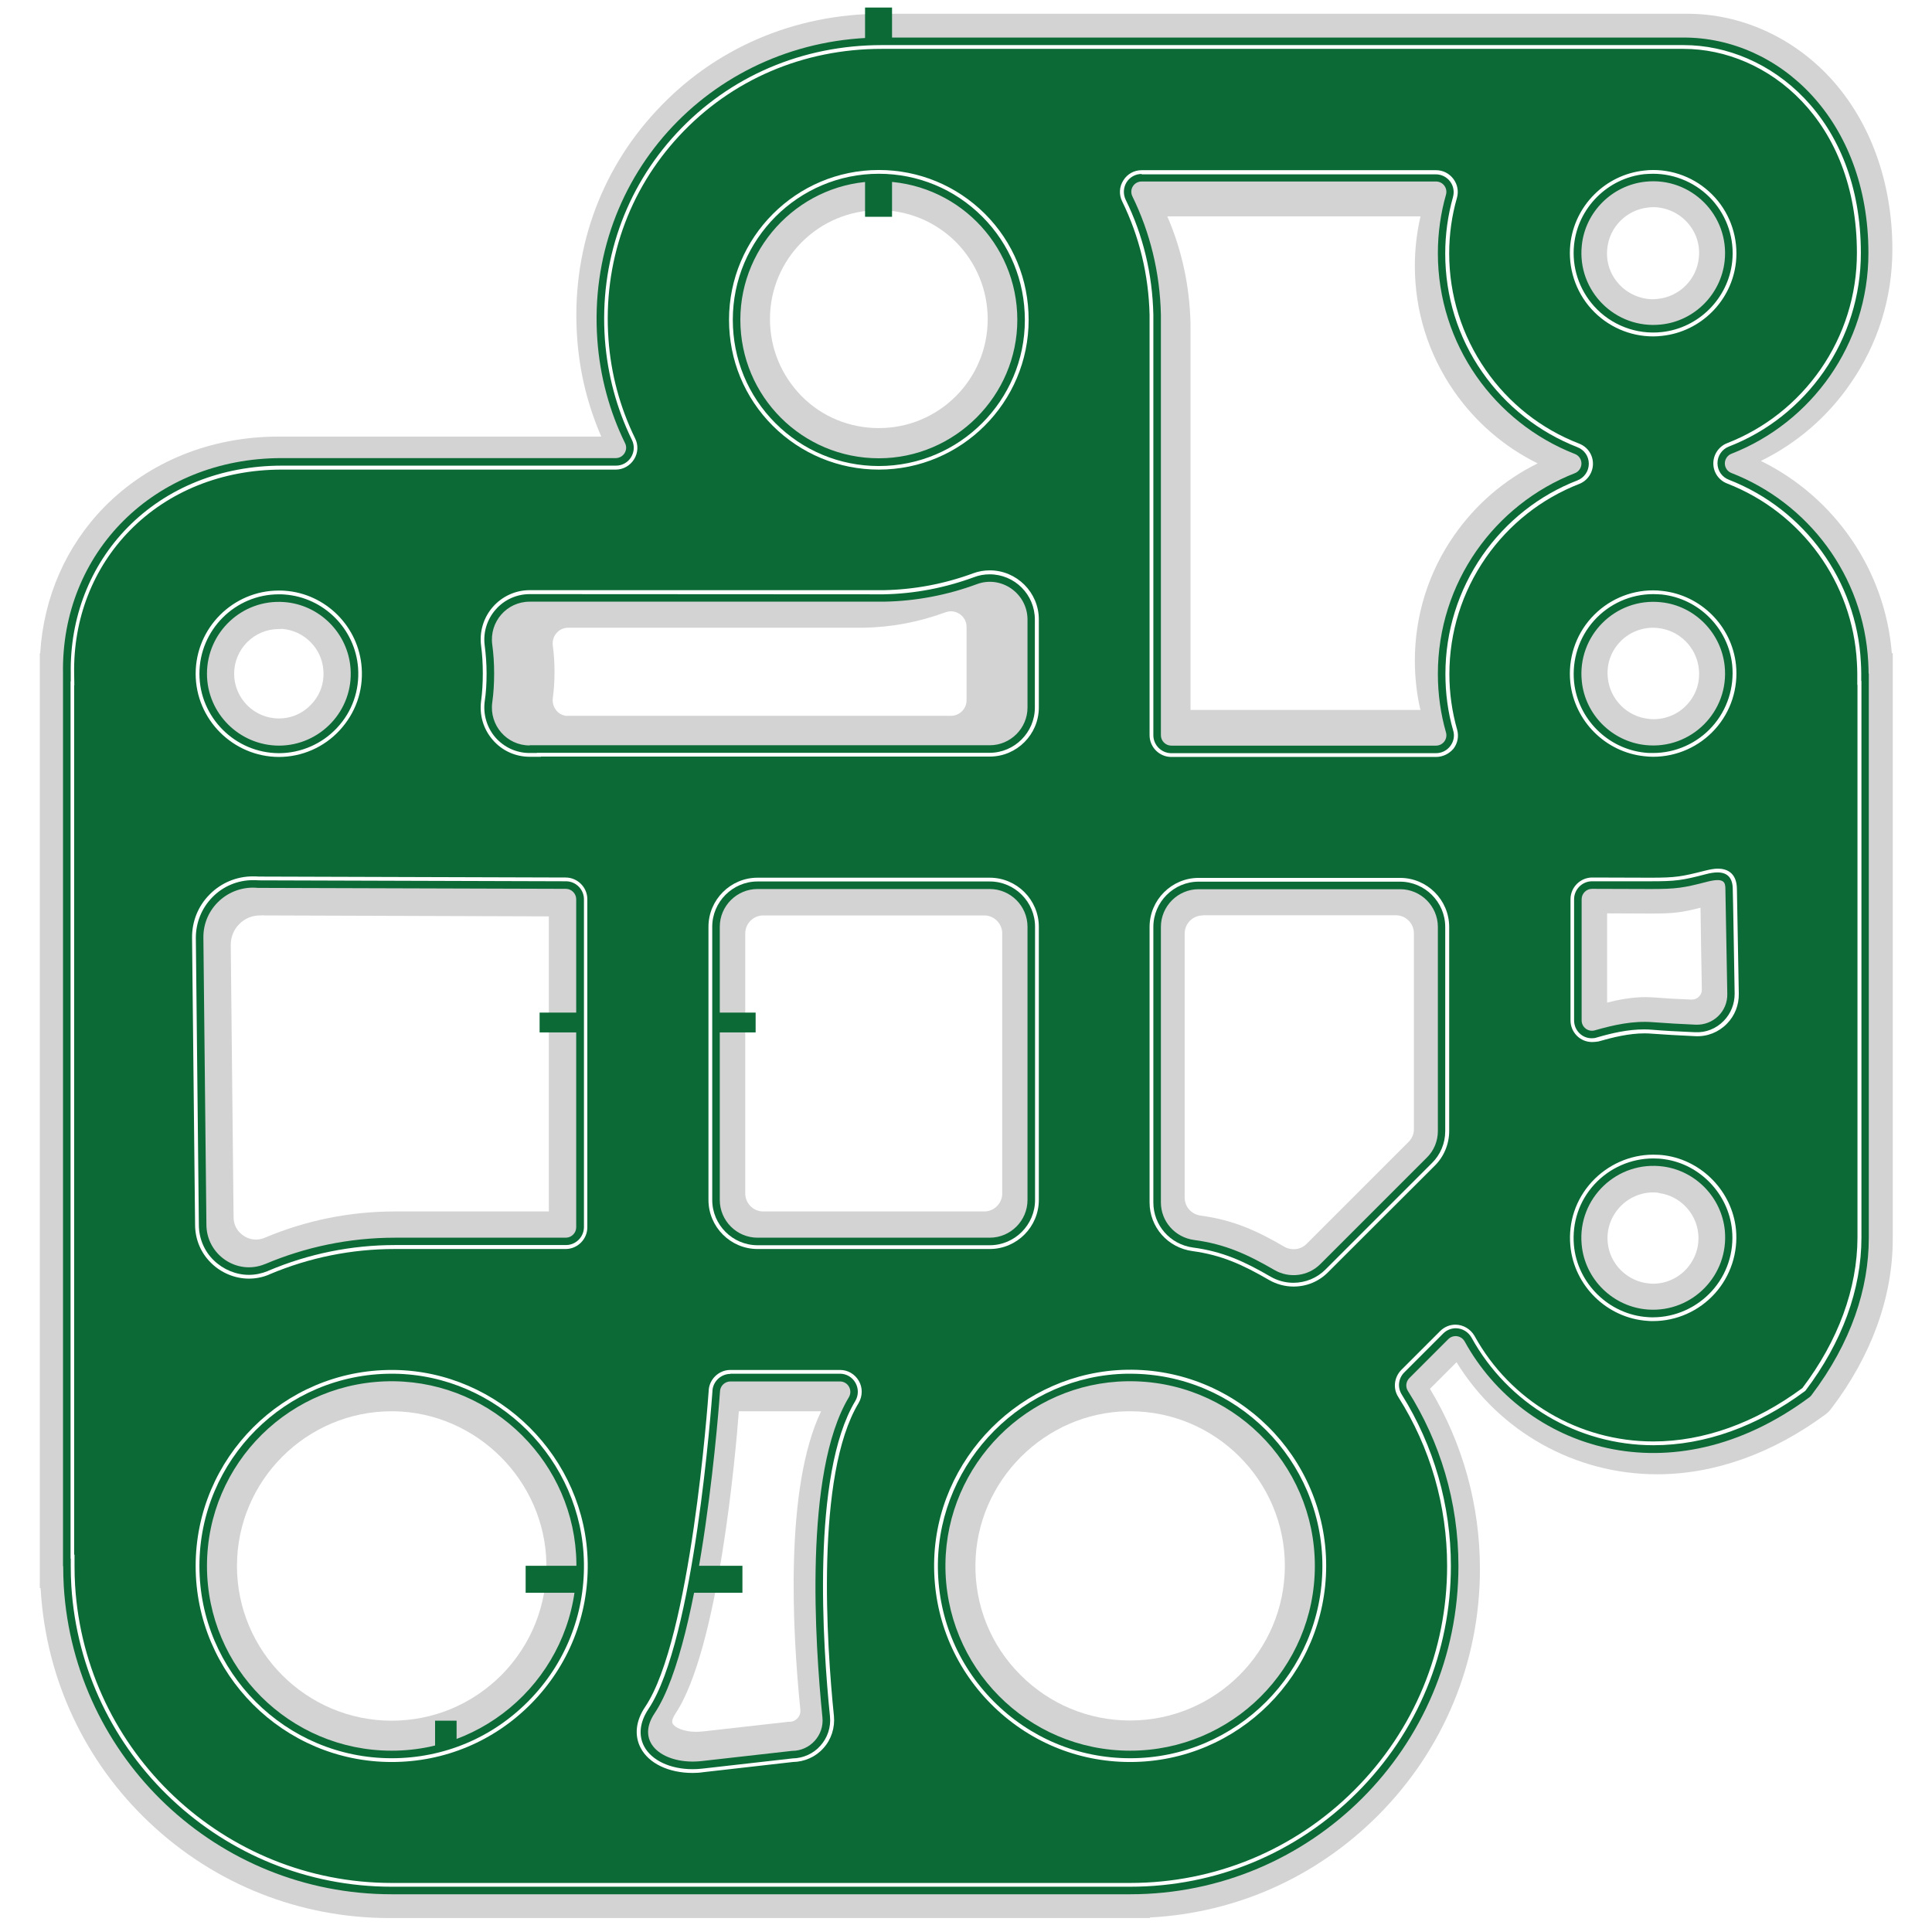
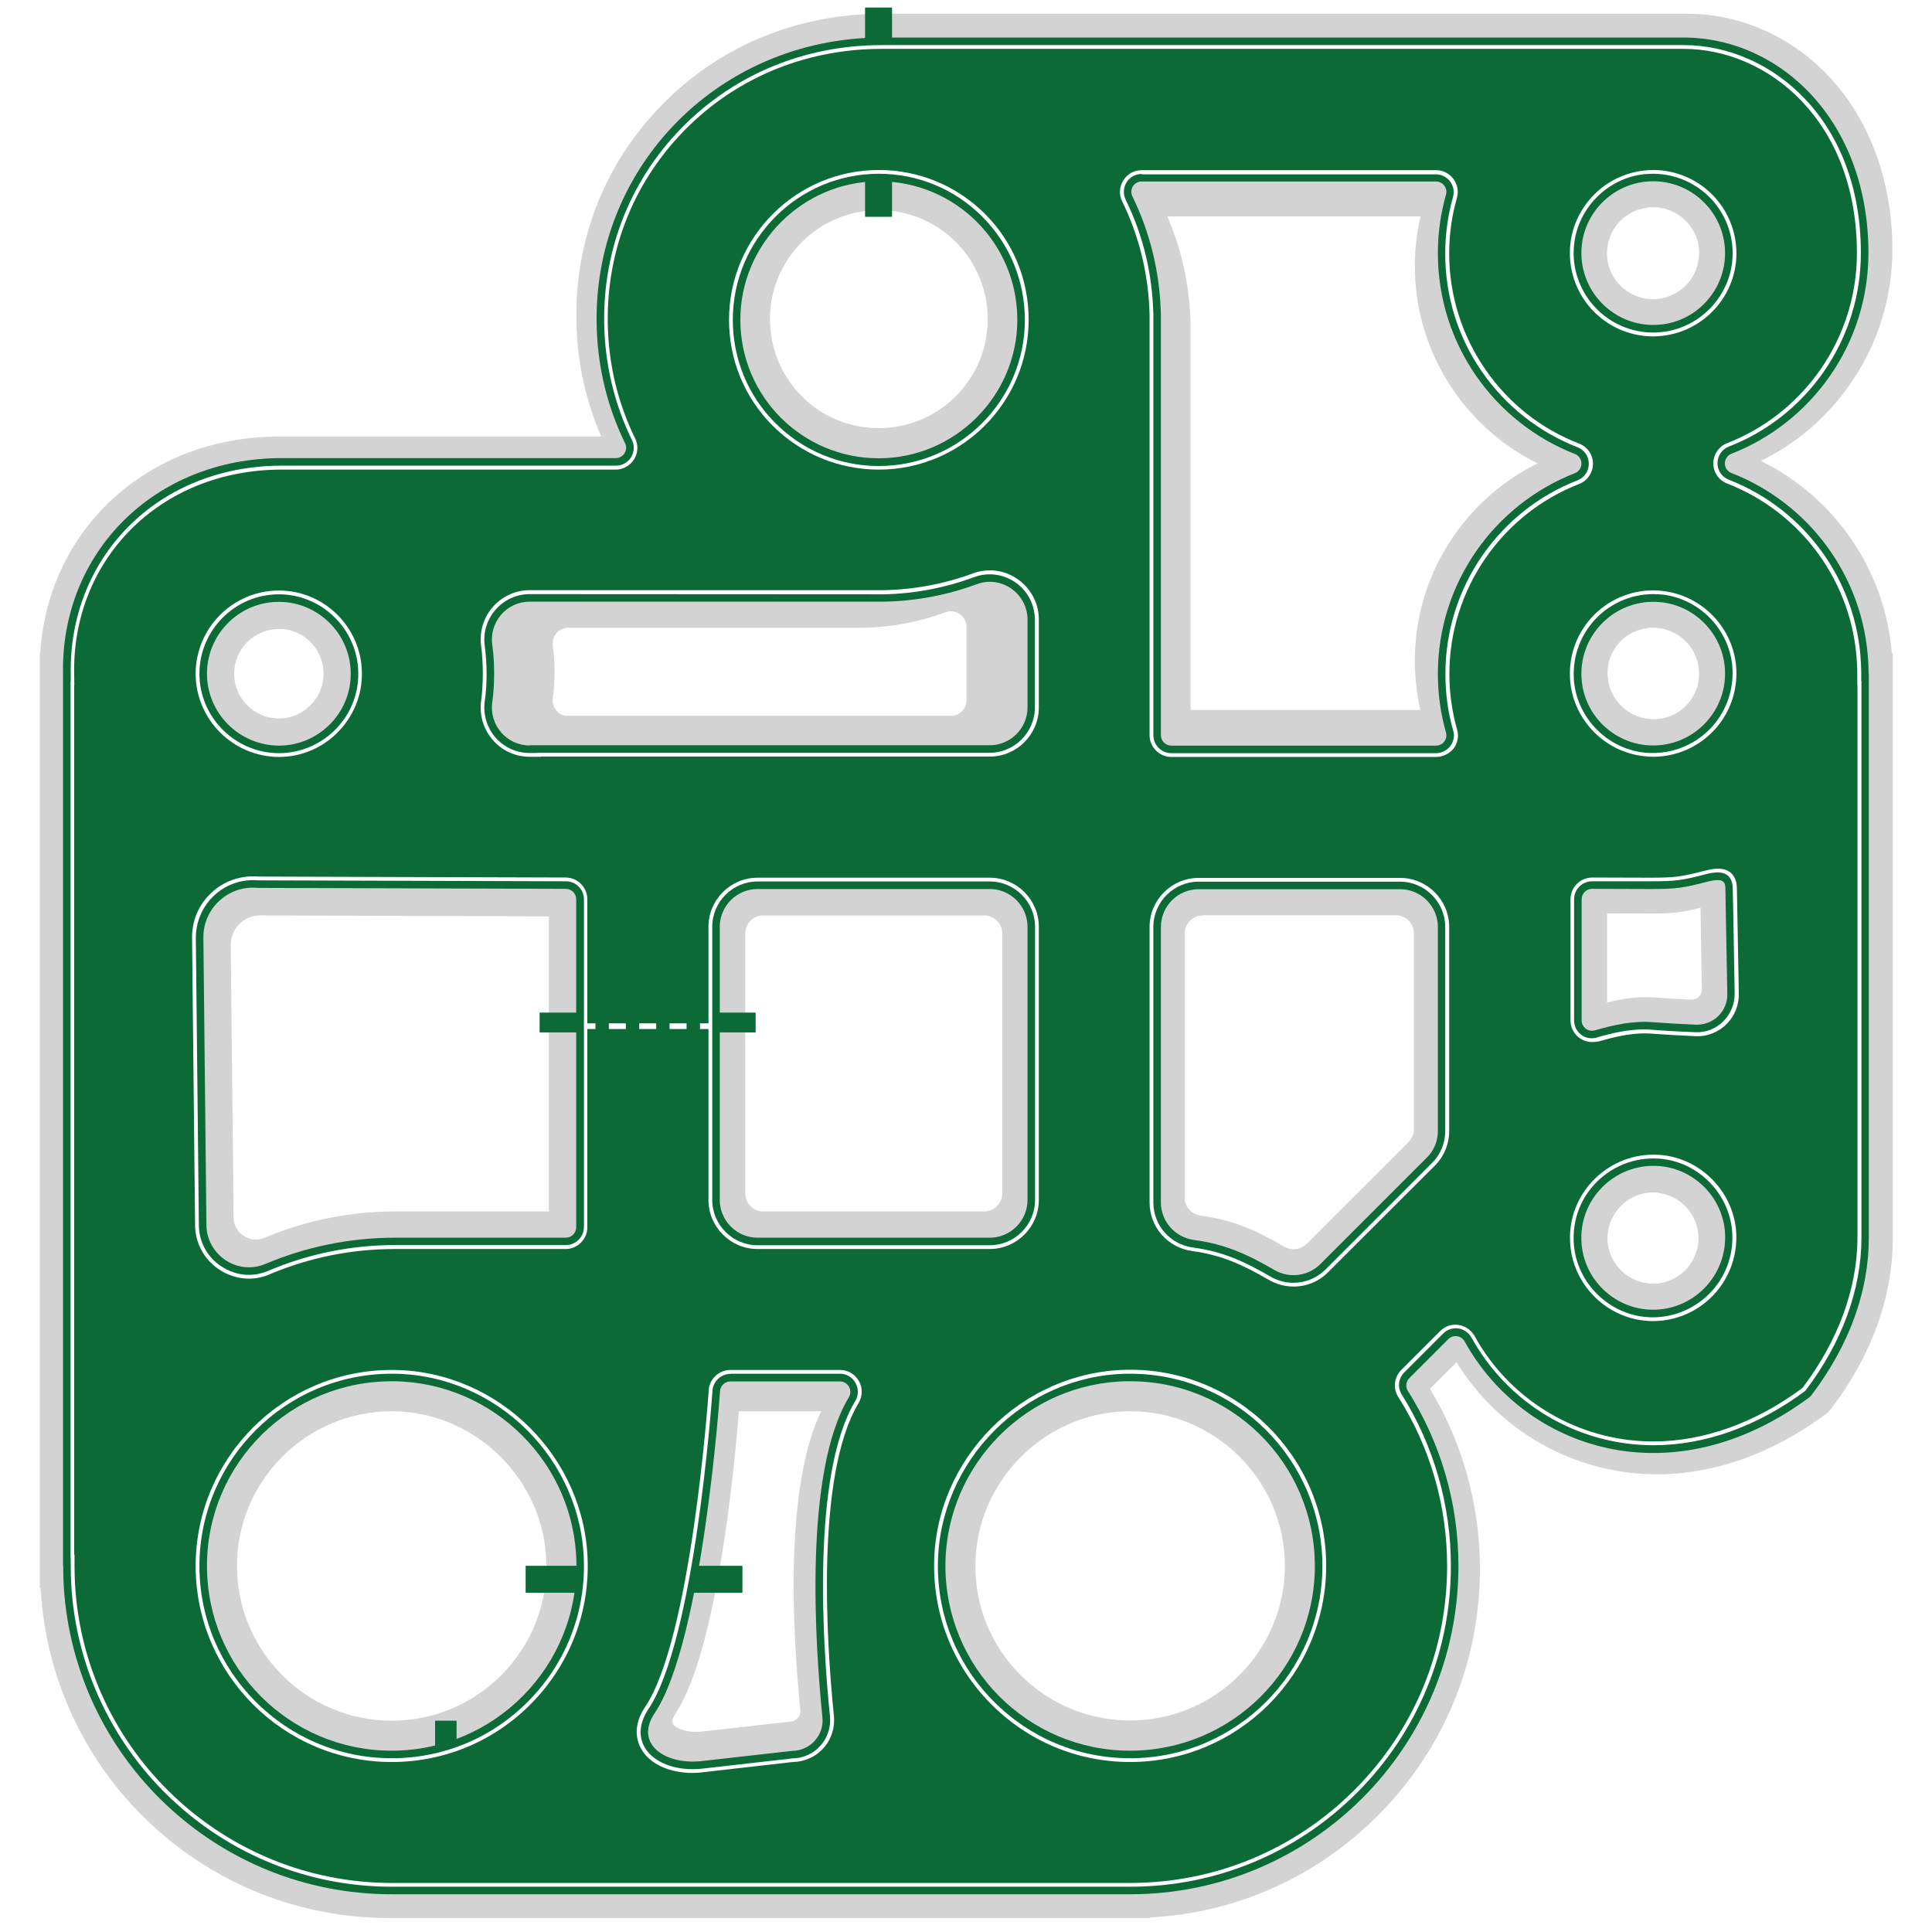
<svg xmlns="http://www.w3.org/2000/svg" version="1.1" id="SCENE_3" x="0px" y="0px" viewBox="0 0 1024 1024" style="enable-background:new 0 0 1024 1024;" xml:space="preserve">
  <style type="text/css">
	.st0{fill:#D3D3D3;}
	.st1{fill:#0C6A37;}
	.st2{fill:#231F20;display: none;}
	.st3{fill:#FFFFFF;}
</style>
  <rect id="BACKGROUND_cobblestone" class="st0" width="1024" height="1024" />
  <g id="OBSTACLES">
    <path id="31_grass2" class="st3" d="M1024,1024H0V0h1024V1024z M599.4,1016.6h10.1v-0.3c45.6-2.4,88.1-21.3,120.7-53.9   c34.9-34.9,54.2-81.4,54.2-130.8c0-33.8-9.1-66.7-26.5-95.5l14.1-14.1c22.6,36.8,62.8,59.4,106.3,59.4l0,0   c30.4,0,61.1-11,89.2-31.7c1.2-0.9,2.2-1.9,3.1-3.1c21.3-28,32.6-59.1,32.6-89.9V346.2h-0.5c-3.5-43.8-30.1-82.6-69.4-101.9   c19-9.3,35.3-23.3,47.4-40.9c14.6-21,22.3-45.5,22.3-71.2c0-35.6-11.7-67.8-32.8-90.8c-19.9-21.6-47.4-34.1-75.7-34.1H467.4   c-46.2,0-88.8,18.2-119.5,51.4c-30.4,32.6-45.2,75.4-42,120.4c1.3,18.3,5.6,35.8,12.8,52.3H147.7c-35.9,0-68.6,13.2-92.3,37.2   c-20.4,20.8-32.3,48-34.1,77.7h-0.2v495.4h0.4c0,0.4,0,0.8,0.1,1.3c2.9,47,23.4,90.8,57.7,123.1c34.5,32.6,79.6,50.5,127,50.5   H599.4z" />
    <path id="31_grass2" class="st3" d="M391.6,748c-1.6,21.2-10.7,126.1-33.7,160.4c-0.8,1.3-2.2,3.7-1.4,5.1   c1.1,2.2,5.9,4.4,12.5,4.4c1.1,0,2.2-0.1,3.5-0.2l45.3-5.1h0.6c2.2,0,3.7-1.2,4.3-1.9c0.7-0.7,1.7-2.2,1.5-4.5   c-4.3-42.7-8.3-117.9,11-158.2H391.6z" />
    <path id="31_grass2" class="st3" d="M599,748c-0.5,0-0.9,0-1.4,0c-43.9,0.7-80.1,37-80.6,81   c-0.3,22.1,8.1,42.9,23.7,58.6s36.3,24.3,58.3,24.3c45.2,0,82-36.8,82-82C681,784.8,644.2,748,599,748z" />
    <path id="31_grass2" class="st3" d="M207.6,748c-45.2,0-82,36.8-82,82s36.8,82,82,82c22.1,0,42.8-8.7,58.4-24.4   c15.5-15.8,23.9-36.7,23.6-58.8c-0.7-43.9-36.9-80.2-81-80.8C208.3,748,208,748,207.6,748z" />
    <path id="31_grass2" class="st3" d="M876.2,632c-6.7,0-13.2,2.9-17.8,7.9c-4.6,5.1-6.9,11.6-6.3,18.5   c1,11.7,10.7,21.1,22.4,21.9c0.5,0,1.1,0.1,1.6,0.1c6.8,0,13.3-2.9,17.9-8c4.6-5.2,6.8-11.8,6.1-18.6c-1.1-10.9-9.7-19.9-20.5-21.4   C878.5,632,877.3,632,876.2,632z" />
    <path id="31_grass2" class="st3" d="M637.5,485.2c-5.3,0-9.6,4.3-9.6,9.6v139.9c0,4.9,3.5,8.9,8.5,9.6   c17.2,2.3,29.8,8,44.5,16.6c1.4,0.8,3.1,1.2,4.8,1.2c2.6,0,5-1,6.8-2.8l54.1-54.1c1.7-1.7,2.8-4.1,2.8-6.6V494.7   c0-5.3-4.3-9.6-9.6-9.6H637.5z" />
    <path id="31_grass2" class="st3" d="M137.8,485.2c-4.2,0-8.1,1.6-11,4.6c-2.9,2.9-4.5,6.8-4.5,11l1.5,144.3   c0,3.2,1.2,6.3,3.6,8.5c2.3,2.2,5.2,3.4,8.3,3.4c1.5,0,2.9-0.3,4.5-0.9l0.2-0.1c21.8-9.2,45.1-13.9,68.9-13.9h81.6V485.7L140,485.2   l-0.8-0.1C138.8,485.2,138.3,485.2,137.8,485.2z" />
    <path id="31_grass2" class="st3" d="M404.5,485.2c-5.2,0-9.5,4.3-9.5,9.5v137.9c0,5.2,4.3,9.5,9.5,9.5h117.2   c5.2,0,9.5-4.3,9.5-9.5V494.7c0-5.2-4.3-9.5-9.5-9.5H404.5z" />
    <path id="31_grass2" class="st3" d="M851.8,531.4c6.2-1.6,13.3-2.9,20.4-2.9c1.7,0,3.3,0.1,4.9,0.2   c4.8,0.4,11.2,0.8,19.3,1.1c0.1,0,0.3,0,0.3,0c1.4,0,2.8-0.5,3.8-1.6c1.1-1.1,1.6-2.4,1.5-3.9c0,0-0.7-40.4-0.7-43.2   c-9.7,2.5-14,3.1-26.2,3.1l-23.3-0.1L851.8,531.4L851.8,531.4z" />
    <path id="31_grass2" class="st3" d="M147.8,333.4c-13.1,0-23.7,10.6-23.7,23.7c0,13,10.6,23.7,23.7,23.7   c6.6,0,12.8-2.7,17.3-7.6c4.6-4.9,6.8-11.2,6.3-17.9c-0.8-11.7-10.2-21.1-22-22C149,333.4,148.4,333.4,147.8,333.4z" />
    <path id="31_grass2" class="st3" d="M752.9,376.5c-2-8.5-3-17.4-3-26.3c0-23.9,7.2-46.9,20.8-66.4   c11.4-16.4,26.5-29.4,44.3-38.2c-17.7-8.7-32.9-21.8-44.3-38.2c-13.6-19.6-20.8-42.5-20.8-66.4c0-8.9,1-17.7,3-26.3H618.7   c7.7,17.7,11.8,36.8,12.3,56.6v205H752.9L752.9,376.5z" />
    <path id="31_grass2" class="st3" d="M876.2,332.7c-6.8,0-13.5,2.9-18,8c-4.7,5.2-6.8,11.9-6,18.8   c1.2,11.2,10.2,20.3,21.5,21.5c0.9,0.1,1.8,0.2,2.7,0.2c6.8,0,13.5-2.9,18-8c4.7-5.2,6.8-11.9,6-18.8   c-1.2-11.2-10.2-20.3-21.5-21.5C878,332.8,877.1,332.7,876.2,332.7z" />
    <path id="31_grass2" class="st3" d="M301.2,332.7c-2.4,0-4.7,1-6.2,2.8c-1.6,1.8-2.3,4.2-2,6.7c0.6,4.4,0.9,9,0.9,13.9   c0,4.9-0.3,9.6-0.9,14c-0.3,2.4,0.4,4.7,2,6.6c1.3,1.6,3.2,2.5,5.1,2.7h1.1H504c4.6,0,8.3-3.7,8.3-8.3v-38.8c0-5-4.2-8.3-8.3-8.3   c-0.9,0-1.9,0.2-2.8,0.5c-14.1,5.2-28.8,8-43.7,8.2L301.2,332.7z" />
    <path id="31_grass2" class="st3" d="M465.8,111.4c-31.8,0-57.7,25.8-57.7,57.7c0,15.5,6,29.9,16.8,40.9   c10.8,10.9,25.4,16.9,40.9,16.9c31.9,0,57.7-25.8,57.7-57.7c0-15.5-6-29.9-16.8-40.9C495.7,117.4,481.3,111.4,465.8,111.4v-9.1   V111.4z" />
    <path id="31_grass2" class="st3" d="M876.2,109.8c-0.9,0-1.8,0.1-2.7,0.2c-11.3,1.2-20.4,10.2-21.6,21.6   c-0.8,7,1.4,13.7,6.1,18.9c4.6,5.1,11.3,8.1,18.1,8.1c0.9,0,1.8-0.1,2.7-0.2c11.3-1.2,20.4-10.2,21.6-21.6c0.8-7-1.4-13.7-6.1-18.9   C889.7,112.8,883,109.8,876.2,109.8z" />
    <rect id="21" x="531.2" y="472.5" class="st2" width="122.5" height="27.8" />
    <rect id="32" x="637.5" y="370.8" class="st2" width="22.8" height="129.5" />
    <rect id="321" x="395.7" y="631.4" class="st2" width="22.8" height="118.3" />
    <rect id="322" x="134.9" y="644" class="st2" width="22.8" height="154.4" />
    <rect id="323" x="362.5" y="907" class="st2" width="22.8" height="110.9" />
    <rect id="324" x="608.5" y="3.3" class="st2" width="22.8" height="111.5" />
    <rect id="325" x="489.2" y="203.5" class="st2" width="22.8" height="125.2" />
    <rect id="326" x="272.1" y="373.3" class="st2" width="22.8" height="115.4" />
    <rect id="328" x="149.6" y="223.4" class="st2" width="22.8" height="115.4" />
  </g>
  <g id="ROAD">
    <path id="TRACK_asphalt1" class="st1" d="M990.5,357h-0.1c0-2-0.1-4.1-0.2-6.1c-2.4-45.7-31.7-84.3-72.5-100.2c-2.1-0.8-3.5-2.8-3.5-5.1c0-2.2,1.4-4.3,3.5-5.1   c42.5-16.6,72.6-58,72.6-106.4c0-70.6-47.3-114.2-97.9-114.2h-424h-1c-88.3,0-157.1,72.2-150.8,160.2c1.4,19.5,6.5,38.1,14.7,54.8   c1.8,3.6-0.9,7.9-4.9,7.9H300H149.3c-67.5,0-117.1,50.1-115.9,114.3h0v473h0.1c0,3.5,0.1,7.1,0.3,10.7   C39.4,931.9,115,1004,207.6,1004l0,0H599v0c96.1,0,174-77.8,174-174c0-34.1-9.8-65.9-26.8-92.8c-1.4-2.2-1-5,0.8-6.8l20.6-20.6   c2.6-2.6,6.9-2,8.7,1.2c31.3,56.8,109.3,84,182.7,29.6c0.4-0.3,0.8-0.7,1.1-1.1c21.2-28,30.4-56.7,30.4-83.4h0V357z M914.5,471.5   c0,0.1,0.6,33.9,1,55.3c0.2,9.3-7.5,16.7-16.8,16.3c-7.4-0.3-15.8-0.8-22.4-1.3c-10.8-0.9-21.2,1.5-31,4.3c-3.5,1-7-1.6-7-5.3   v-64.2c0-3,2.5-5.5,5.5-5.5l31,0.1c13.8,0,17.5-0.6,30.2-3.9C914.1,465,914.5,467.8,914.5,471.5z M914.1,352.9   c2.6,24.2-17.8,44.6-42,42c-17.7-1.9-31.9-16.1-33.7-33.7c-2.6-24.2,17.8-44.6,42-42C898,321,912.2,335.2,914.1,352.9z M872.1,96.3   c24.2-2.6,44.6,17.8,42,42c-1.9,17.7-16.1,31.9-33.7,33.7c-24.2,2.6-44.6-17.8-42-42C840.2,112.4,854.4,98.2,872.1,96.3z    M465.8,96.1c40.6,0,73.4,32.8,73.4,73.4c0,40.3-33.1,73.4-73.4,73.4c-40.6,0-73.4-32.8-73.4-73.4   C392.4,129.2,425.5,96.1,465.8,96.1z M260.9,341.6c-1.6-12,7.7-22.7,19.8-22.7H300h168.5c17.3-0.3,33.9-3.6,49.3-9.3   c13-4.8,26.8,5,26.8,18.8V375c0,11-9,20-20,20H381.5h-76.1h-24.7v0.1c-12.1,0-21.4-10.7-19.8-22.7c0.7-5,1-10.2,1-15.4   C261.9,351.8,261.6,346.7,260.9,341.6z M419.8,928l-47.9,5.4c-19.5,2.2-35.8-9.2-24.9-25.4c25.6-38.3,34.6-170.3,34.6-170.3   c0-3,2.5-5.5,5.5-5.5h58.1c4.3,0,6.9,4.7,4.7,8.4c-24,39.8-17.9,130.9-14,169.6C436.9,919.7,429.4,928,419.8,928z M401.5,656   c-11,0-20-9-20-20V491.2c0-11,9-20,20-20h123.1c11,0,20,9,20,20V636c0,11-9,20-20,20H401.5z M299.9,471.1c3,0,5.5,2.5,5.5,5.5   v173.9c0,3-2.5,5.5-5.5,5.5h-90.5c-24.4,0-47.6,5-68.7,13.9c-0.1,0-0.2,0.1-0.3,0.1c-14.8,6.1-31-5-31-21l-1.6-152   c-0.2-15.6,13.3-27.9,28.8-26.4l0.3,0L299.9,471.1z M150.5,319.1c18.8,1.3,34,16.5,35.3,35.3c1.6,22.2-16.1,40.8-38,40.8   c-21-0.1-38.1-17.2-38.1-38.1C109.7,335.2,128.3,317.5,150.5,319.1z M109.7,830c0-54.5,44.5-98.6,99.2-97.9   c52.8,0.7,95.9,43.7,96.6,96.4c0.8,54.8-43.4,99.4-97.9,99.4C153.6,927.9,109.7,884.1,109.7,830z M599,927.9   c-54.4,0-98.5-44.4-97.9-99.1c0.6-52.7,43.5-95.9,96.2-96.7c54.8-0.9,99.6,43.2,99.6,97.9C696.9,884.1,653,927.9,599,927.9z    M762.1,599.5c0,5.3-2.1,10.4-5.9,14.1L699.8,670c-6.4,6.4-16.3,7.7-24.2,3.2c-14.3-8.3-26.1-13.8-42.8-16   c-10-1.4-17.5-9.8-17.5-19.9v-146c0-11,9-20,20-20h106.8c11,0,20,9,20,20V599.5z M834.7,250.8c-42.5,16.6-72.6,58-72.6,106.4   c0,10.8,1.5,21.2,4.3,31c1,3.5-1.6,7-5.3,7H620.8c-3,0-5.5-2.5-5.5-5.5V166.8c-0.5-22.5-5.8-43.7-15.1-62.7   c-1.8-3.7,0.8-7.9,4.9-7.9h156c3.7,0,6.3,3.5,5.3,7c-2.8,9.8-4.3,20.3-4.3,31c0,48.4,30.1,89.8,72.6,106.4c2.1,0.8,3.5,2.8,3.5,5.1   C838.2,247.9,836.8,250,834.7,250.8z M873.7,694.1c-18.6-1.2-33.8-16-35.4-34.6c-2.2-24.4,18.9-44.6,43.4-41.2   c17.2,2.4,30.8,16.5,32.5,33.9C916.4,675.8,897.1,695.6,873.7,694.1z" />
-     <circle id="START" cx="365" cy="573" r="3.4" class="st1" />
+     <circle id="START" cx="365" cy="563" r="3.4" class="st1" />
    <g id="CHECK">
      <rect id="1" x="286" y="536.7" class="st1" width="114.5" height="10.5" />
      <rect id="2" x="458.5" y="4" class="st1" width="14.3" height="110.9" />
      <rect id="3" x="230.6" y="912" class="st1" width="11.4" height="85" />
      <rect id="4" x="278.6" y="829.9" class="st1" width="114.9" height="14.3" />
    </g>
  </g>
  <g id="layout_overview">
    <path class="st3" d="M594,1000H207.6c-89.7,0-164.3-70.1-169.8-159.5c-0.2-3.3-0.3-6.8-0.3-10.4l0-4h-0.1V361.1h0.1l0-4.1   c-0.5-29.6,10.2-57.1,30.1-77.4c20.8-21.2,49.8-32.8,81.8-32.8h177.1c3.3,0,6.3-1.7,8-4.5c1.7-2.8,1.9-6.2,0.4-9.2   c-8.1-16.6-12.9-34.5-14.3-53.3c-2.9-40.9,10.6-79.7,38.1-109.3c28-30.1,66.6-46.6,108.7-46.6h425c45.5,0,93.9,38.6,93.9,110.2   c0,22.6-6.8,44.3-19.6,62.8c-12.6,18.1-30,31.9-50.4,39.8c-3.6,1.4-6,4.9-6,8.8c0,4,2.4,7.4,6.1,8.8c40.2,15.7,67.7,53.6,69.9,96.7   c0.1,1.9,0.2,3.9,0.2,5.9l0,4h0.1v295.1c0,27.5-10.3,55.5-29.6,81c-0.1,0.1-0.2,0.2-0.3,0.3c-25.4,18.8-53.1,28.7-80.3,28.7   c-40.2,0-77.1-21.9-96.5-57.1c-1.7-3-4.9-4.9-8.3-4.9c-2.5,0-4.9,1-6.7,2.8l-20.6,20.6c-3.2,3.2-3.7,8-1.3,11.8   C760,766.4,769,797.8,769,830c0,45.4-17.7,88.1-49.8,120.2c-32.1,32.1-74.8,49.8-120.2,49.8L594,1000z M39.4,824h0.1l0,6   c0,3.5,0.1,7,0.3,10.3C45.2,928.7,118.9,998,207.6,998H593l6,0c44.9,0,87.1-17.5,118.8-49.2C749.5,917.1,767,874.9,767,830   c0-31.8-8.9-62.8-25.9-89.6c-2.9-4.5-2.2-10.4,1.6-14.3l20.6-20.6c2.2-2.2,5.1-3.4,8.1-3.4c4.1,0,8,2.3,10.1,5.9   c19,34.6,55.4,56,94.8,56c26.7,0,54-9.8,79-28.3c19-25.1,29.1-52.7,29.2-79.7V363h-0.1l0-6c0-1.9-0.1-3.9-0.2-5.8   c-2.2-42.3-29.2-79.5-68.7-94.9c-4.5-1.7-7.4-5.9-7.4-10.7c0-4.7,2.9-9,7.3-10.7c20-7.8,37.1-21.3,49.5-39.1   c12.6-18.2,19.3-39.5,19.3-61.7c0-70.3-47.3-108.2-91.9-108.2h-425c-41.5,0-79.6,16.3-107.2,46c-27.1,29.1-40.5,67.4-37.6,107.8   c1.3,18.5,6.1,36.2,14.1,52.6c1.8,3.5,1.6,7.7-0.5,11.1c-2.1,3.4-5.8,5.5-9.7,5.5H149.3c-31.4,0-60,11.4-80.4,32.2   c-19.6,19.9-30.1,46.9-29.6,76l0.1,6.1h-0.1V824z" />
    <path class="st3" d="M367.1,939.7c-12.6,0-23.2-5-27.5-13.2c-3.5-6.6-2.7-14.4,2.4-21.9c24.1-35.9,33.2-161.5,33.6-167.2   c0.1-6.2,5.3-11.3,11.5-11.3h58.1c4.2,0,7.9,2.2,10,5.8c2.1,3.6,2,8.1-0.1,11.7c-23.1,38.3-16.9,128.8-13.1,165.9   c0.6,6.2-1.4,12.5-5.6,17.1c-4.1,4.6-10,7.2-16.2,7.3l-47.5,5.4C370.8,939.6,368.9,939.7,367.1,939.7z M387.1,728.2   c-5.1,0-9.4,4.2-9.5,9.3l0,0.1c-0.4,5.4-9.5,131.8-33.9,168.2c-4.6,6.9-5.4,13.9-2.3,19.8c4,7.5,13.9,12.1,25.7,12.1   c1.7,0,3.5-0.1,5.2-0.3L420,932c5.7-0.1,11.1-2.5,14.8-6.7c3.8-4.2,5.7-9.9,5.1-15.6c-3.8-37.3-10-128.2,13.4-167.1   c1.8-3,1.8-6.7,0.1-9.7c-1.7-3-4.8-4.8-8.2-4.8H387.1z" />
    <path class="st3" d="M599,933.9c-28,0-54.2-11-73.9-30.9c-19.7-19.9-30.3-46.3-30-74.3c0.6-55.7,46.5-101.7,102.1-102.7   c58.1-1,105.7,46,105.7,103.9C702.9,887.3,656.3,933.9,599,933.9z M599,728.1c-0.6,0-1.2,0-1.7,0c-54.6,0.9-99.5,46.1-100.2,100.7   c-0.3,27.4,10.1,53.3,29.4,72.8c19.3,19.5,45,30.3,72.5,30.3c56.2,0,101.9-45.7,101.9-101.9C700.9,773.8,655.2,728.1,599,728.1z" />
    <path class="st3" d="M207.6,933.9c-57.3,0-103.9-46.6-103.9-103.9s46.6-103.9,103.9-103.9c0.4,0,0.9,0,1.3,0   c55.7,0.7,101.7,46.6,102.6,102.3c0.4,28.1-10.2,54.5-29.9,74.5C261.9,922.9,235.6,933.9,207.6,933.9z M207.6,728.1   c-56.2,0-101.9,45.7-101.9,101.9s45.7,101.9,101.9,101.9c27.5,0,53.3-10.8,72.6-30.4c19.3-19.6,29.7-45.5,29.3-73   c-0.8-54.7-45.9-99.7-100.6-100.4C208.5,728.1,208,728.1,207.6,728.1z" />
    <path class="st3" d="M876.2,700.2c-1,0-1.9,0-2.9-0.1c-21.5-1.4-39.1-18.6-41-40c-1.1-12.5,2.9-24.4,11.4-33.7   c8.4-9.1,20.2-14.4,32.5-14.4c2.1,0,4.2,0.1,6.3,0.4c19.8,2.8,35.6,19.3,37.6,39.2c1.2,12.4-2.9,24.8-11.2,34   C900.5,694.9,888.6,700.2,876.2,700.2z M876.2,614c-11.7,0-23.1,5-31.1,13.7c-8.1,8.8-11.9,20.3-10.9,32.2   c1.8,20.4,18.7,36.9,39.1,38.2c0.9,0.1,1.9,0.1,2.8,0.1c11.8,0,23.2-5.1,31.2-13.9c8-8.8,11.9-20.6,10.7-32.5   c-1.9-19-17-34.8-35.9-37.4C880.2,614.1,878.2,614,876.2,614z" />
    <path class="st3" d="M685.6,681.9c-4.5,0-9-1.2-13-3.5c-14-8.1-25.1-13.2-40.6-15.3c-13.1-1.8-22.7-12.7-22.7-25.8v-146   c0-14.3,11.7-26,26-26h106.8c14.3,0,26,11.7,26,26v108.2c0,6.9-2.8,13.6-7.7,18.4L704,674.2C699.1,679.2,692.6,681.9,685.6,681.9z    M635.3,467.3c-13.2,0-24,10.8-24,24v146c0,12.1,8.8,22.2,20.9,23.9c15.8,2.1,27.2,7.3,41.3,15.5c3.7,2.1,7.8,3.2,12,3.2   c6.4,0,12.5-2.5,17-7l56.4-56.4c4.5-4.4,7.1-10.5,7.1-16.9V491.3c0-13.2-10.8-24-24-24H635.3z" />
    <path class="st3" d="M131.9,677.7c-7.3,0-14.6-3-19.9-8.2c-5.6-5.4-8.6-12.7-8.6-20.4l-1.6-152c-0.1-8.7,3.2-16.9,9.3-23   c6.1-6.2,14.3-9.6,22.9-9.6c1,0,2.1,0,3.1,0.1l162.7,0.5c6.3,0,11.5,5.2,11.5,11.5v173.9c0,6.3-5.2,11.5-11.5,11.5h-90.5   c-23,0-45.3,4.5-66.4,13.4l-0.4,0.2C139.2,677,135.5,677.7,131.9,677.7z M134.1,466.5c-8.1,0-15.8,3.2-21.5,9   c-5.7,5.8-8.8,13.5-8.8,21.6l1.6,152c0,7.2,2.8,14,8,19c5,4.8,11.7,7.6,18.5,7.6c3.4,0,6.8-0.7,10-2l0.4-0.2   c21.3-9,43.9-13.6,67.2-13.6h90.5c5.2,0,9.5-4.3,9.5-9.5V476.6c0-5.2-4.3-9.5-9.5-9.5l-162.8-0.5l-0.1,0   C136,466.5,135,466.5,134.1,466.5z" />
    <path class="st3" d="M524.6,662H401.5c-14.3,0-26-11.7-26-26V491.2c0-14.3,11.7-26,26-26h123.1c14.3,0,26,11.7,26,26V636   C550.6,650.3,538.9,662,524.6,662z M401.5,467.2c-13.2,0-24,10.8-24,24V636c0,13.2,10.8,24,24,24h123.1c13.2,0,24-10.8,24-24V491.2   c0-13.2-10.8-24-24-24H401.5z" />
    <path class="st3" d="M843.8,552.3c-3,0-5.9-1.2-8-3.3c-2.2-2.2-3.4-5.1-3.4-8.2v-64.2c0-6.3,5.2-11.5,11.5-11.5h0l31,0.1   c13.3,0,16.5-0.6,28.7-3.7c2.8-0.7,5-1.1,6.9-1.1c3.8,0,10.1,1.4,10.1,11c0,0.3,1,55.3,1,55.3c0.1,6-2.1,11.6-6.3,15.9   c-4.4,4.5-10.4,6.9-16.7,6.6c-9.3-0.4-16.9-0.9-22.6-1.3c-1.4-0.1-2.8-0.2-4.2-0.2c-8.5,0-16.9,2.1-24.6,4.3   C845.9,552.2,844.8,552.3,843.8,552.3z M843.8,467.1c-5.2,0-9.5,4.3-9.5,9.5v64.2c0,2.6,1,5,2.8,6.8c1.8,1.8,4.1,2.7,6.6,2.7   c0.9,0,1.8-0.1,2.6-0.4c7.9-2.3,16.4-4.3,25.2-4.3c1.5,0,3,0.1,4.4,0.2c5.7,0.5,13.2,0.9,22.5,1.3c5.8,0.3,11.2-1.9,15.2-6   c3.8-3.9,5.8-9,5.8-14.4c0,0-0.9-55-1-55.3c0-6-2.7-9-8.1-9c-1.7,0-3.8,0.3-6.4,1c-12.3,3.2-15.6,3.7-29.2,3.7L843.8,467.1z" />
    <path class="st3" d="M761.1,401.2H620.8c-6.3,0-11.5-5.2-11.5-11.5V166.9c-0.5-21.2-5.4-41.5-14.5-60.1c-1.8-3.6-1.6-7.8,0.6-11.2   c2.1-3.4,5.7-5.4,9.7-5.4h156c3.7,0,7,1.7,9.2,4.6c2.2,2.9,2.9,6.6,1.9,10.1c-2.7,9.4-4.1,19.3-4.1,29.4c0,22.2,6.7,43.5,19.3,61.7   c12.3,17.8,29.4,31.3,49.5,39.1c4.5,1.7,7.4,5.9,7.4,10.7c0,4.7-2.9,9-7.3,10.7c-20,7.8-37.1,21.3-49.5,39.1   c-12.6,18.2-19.3,39.5-19.3,61.7c0,10,1.4,19.9,4.1,29.4c1,3.5,0.3,7.2-1.9,10.1C768.1,399.5,764.8,401.2,761.1,401.2z M605.1,92.2   c-3.3,0-6.3,1.7-8,4.4c-1.7,2.8-1.9,6.2-0.5,9.2c9.3,18.9,14.2,39.4,14.7,61v222.9c0,5.2,4.3,9.5,9.5,9.5h140.3   c3,0,5.8-1.4,7.6-3.8c1.8-2.4,2.4-5.4,1.5-8.3c-2.8-9.6-4.1-19.7-4.1-29.9c0-22.6,6.8-44.3,19.6-62.8c12.6-18.1,30-31.9,50.4-39.8   c3.6-1.4,6-4.9,6-8.8c0-4-2.4-7.4-6.1-8.8c-20.4-8-37.8-21.7-50.4-39.8c-12.9-18.5-19.6-40.2-19.6-62.8c0-10.2,1.4-20.3,4.1-29.9   c0.8-2.9,0.3-5.9-1.5-8.3s-4.6-3.8-7.6-3.8H605.1z" />
    <path class="st3" d="M147.8,401.2c-24.3-0.1-44.1-19.9-44.1-44.1c0-24.3,19.8-44.1,44.1-44.1c1,0,2.1,0,3.1,0.1   c21.8,1.5,39.3,19.1,40.8,40.8c0.9,12.4-3.3,24.1-11.7,33.2C171.7,396.1,160,401.2,147.8,401.2z M147.8,315   c-23.2,0-42.1,18.9-42.1,42.1c0,23.1,18.9,42,42.1,42.1c11.6,0,22.9-4.9,30.8-13.4c8.1-8.6,12-19.9,11.2-31.7   c-1.5-20.8-18.2-37.5-39-39C149.8,315,148.8,315,147.8,315z" />
    <path class="st3" d="M876.2,401.1c-1.6,0-3.2-0.1-4.8-0.3c-20.5-2.2-36.9-18.6-39.1-39.1c-1.3-12.5,2.7-24.9,11.1-34.2   c8.4-9.3,20.3-14.6,32.8-14.6c1.6,0,3.2,0.1,4.8,0.3c20.5,2.2,36.9,18.6,39.1,39.1c1.3,12.5-2.7,24.9-11.1,34.2   C900.6,395.8,888.7,401.1,876.2,401.1z M876.2,314.9c-11.9,0-23.3,5.1-31.3,14c-8,8.9-11.8,20.8-10.6,32.7   c2.1,19.5,17.8,35.2,37.3,37.3c1.5,0.2,3.1,0.2,4.6,0.2c11.9,0,23.3-5.1,31.3-14c8-8.9,11.8-20.8,10.6-32.7   c-2.1-19.5-17.8-35.2-37.3-37.3C879.2,315,877.7,314.9,876.2,314.9z" />
    <path class="st3" d="M286.7,401.1h-6c-7.5,0-14.6-3.2-19.5-8.9c-5-5.7-7.2-13.2-6.2-20.7c0.6-4.5,0.9-9.4,0.9-14.6   c0-5.2-0.3-10-0.9-14.6c-1-7.5,1.3-15,6.2-20.6c4.9-5.6,12-8.9,19.5-8.9l187.7,0c16.1-0.3,32.1-3.3,47.3-8.9   c2.9-1.1,5.9-1.6,8.9-1.6c14.3,0,26,11.7,26,26V375c0,14.3-11.7,26-26,26H286.7V401.1z M280.7,314.9c-6.9,0-13.5,3-18,8.2   c-4.6,5.2-6.7,12.2-5.8,19c0.6,4.7,1,9.6,1,14.9c0,5.3-0.3,10.3-1,14.8c-0.9,6.9,1.2,13.9,5.7,19.1c4.6,5.2,11.1,8.2,18,8.2h4V399   h239.9c13.2,0,24-10.8,24-24v-46.6c0-13.3-10.7-24-24-24c-2.8,0-5.6,0.5-8.2,1.5c-15.5,5.7-31.6,8.8-48,9.1L280.7,314.9z" />
    <path class="st3" d="M465.8,248.9c-21.2,0-41.2-8.3-56.2-23.2c-15-15-23.2-34.9-23.2-56.2c0-43.8,35.6-79.4,79.4-79.4h0   c21.2,0,41.2,8.3,56.2,23.2c15,15,23.2,34.9,23.2,56.2C545.2,213.3,509.6,248.9,465.8,248.9z M465.8,91.1l0,1   c-42.7,0-77.4,34.7-77.4,77.4c0,20.7,8,40.2,22.6,54.8c14.6,14.6,34.1,22.7,54.8,22.7c42.7,0,77.4-34.7,77.4-77.4   c0-20.7-8-40.2-22.6-54.8c-14.6-14.6-34.1-22.7-54.8-22.7L465.8,91.1z" />
    <path class="st3" d="M876.2,178.3c-12.5,0-24.4-5.3-32.8-14.6c-8.4-9.3-12.4-21.8-11.1-34.2c2.2-20.5,18.6-36.9,39.1-39.1   c1.6-0.2,3.2-0.3,4.8-0.3c12.5,0,24.4,5.3,32.8,14.6c8.4,9.3,12.4,21.8,11.1,34.2c-2.2,20.5-18.6,36.9-39.1,39.1   C879.4,178.2,877.8,178.3,876.2,178.3z M876.2,92.1c-1.5,0-3,0.1-4.6,0.2c-19.5,2.1-35.2,17.8-37.3,37.3   c-1.3,11.9,2.6,23.8,10.6,32.7c9,10,22.4,15.2,35.9,13.7c19.5-2.1,35.2-17.8,37.3-37.3c1.3-11.9-2.6-23.8-10.6-32.7   C899.5,97.2,888.1,92.1,876.2,92.1z" />
+     <rect x="371" y="542.4" class="st3" width="6" height="3" />
+     <path class="st3" d="M363.9,545.4h-9v-3h9V545.4z M347.8,545.4h-9v-3h9V545.4z M331.7,545.4h-9v-3h9V545.4z" />
+     <rect x="309.6" y="542.4" class="st3" width="6" height="3" />
  </g>
</svg>
